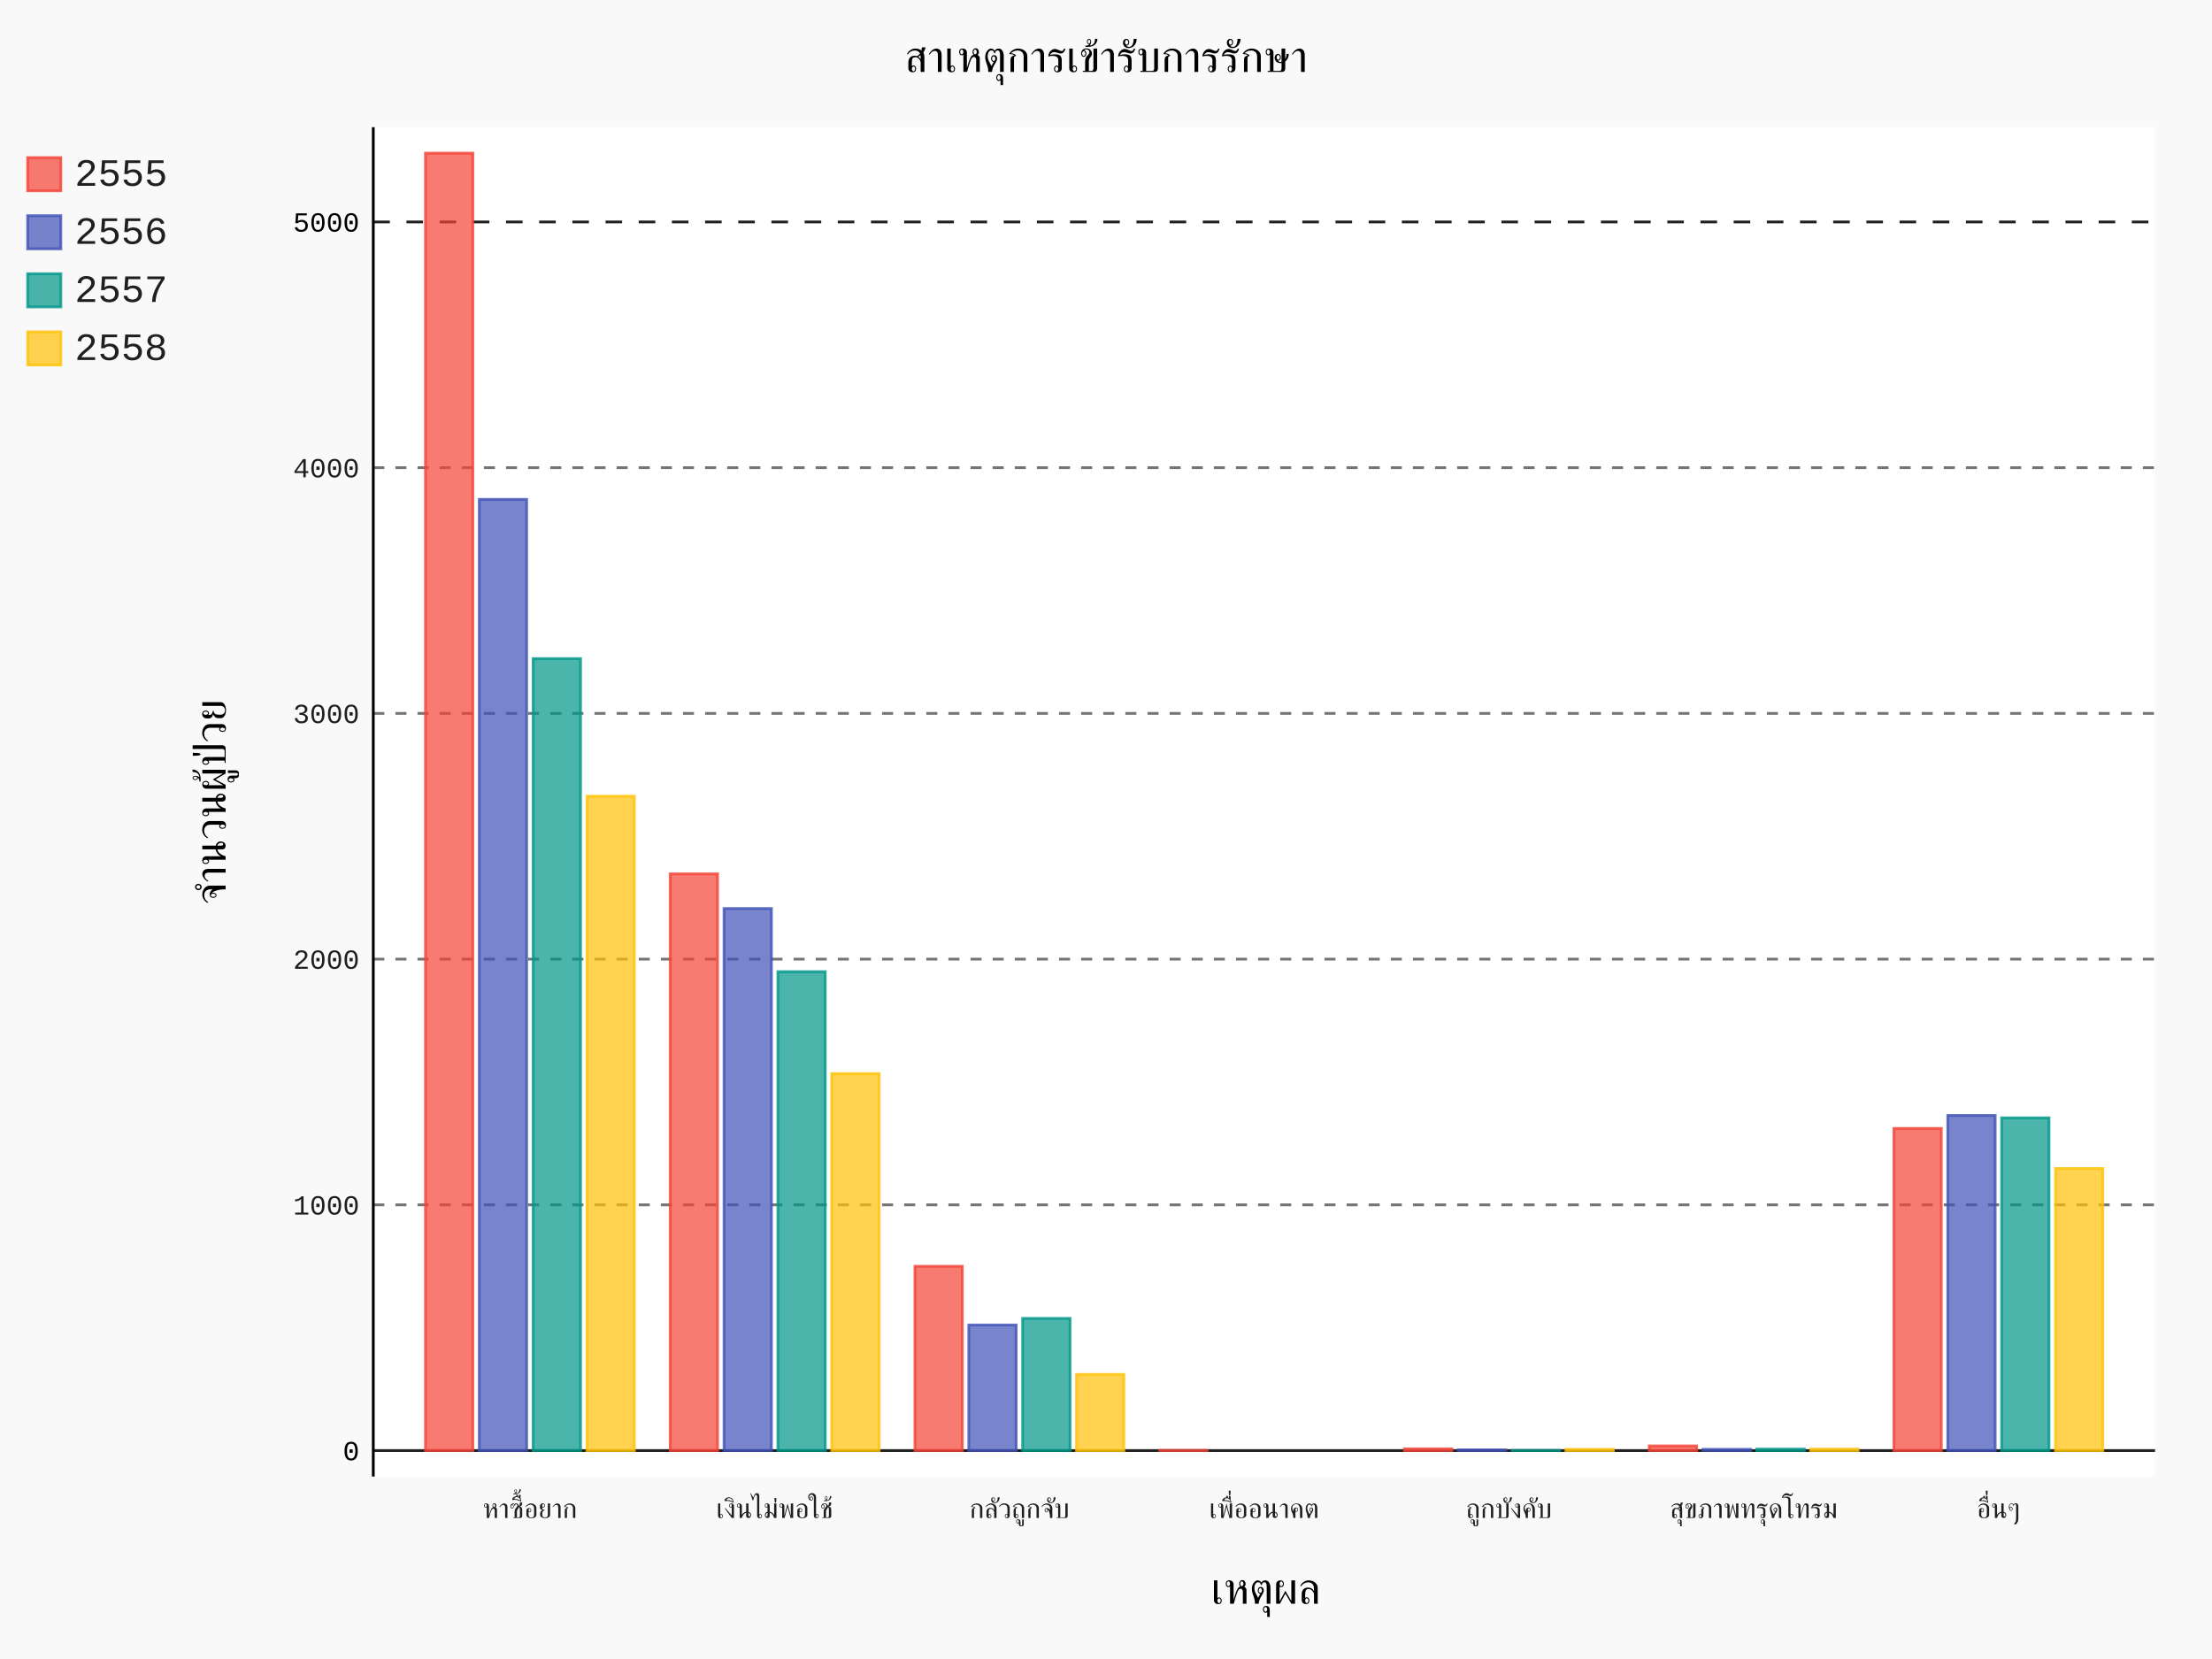
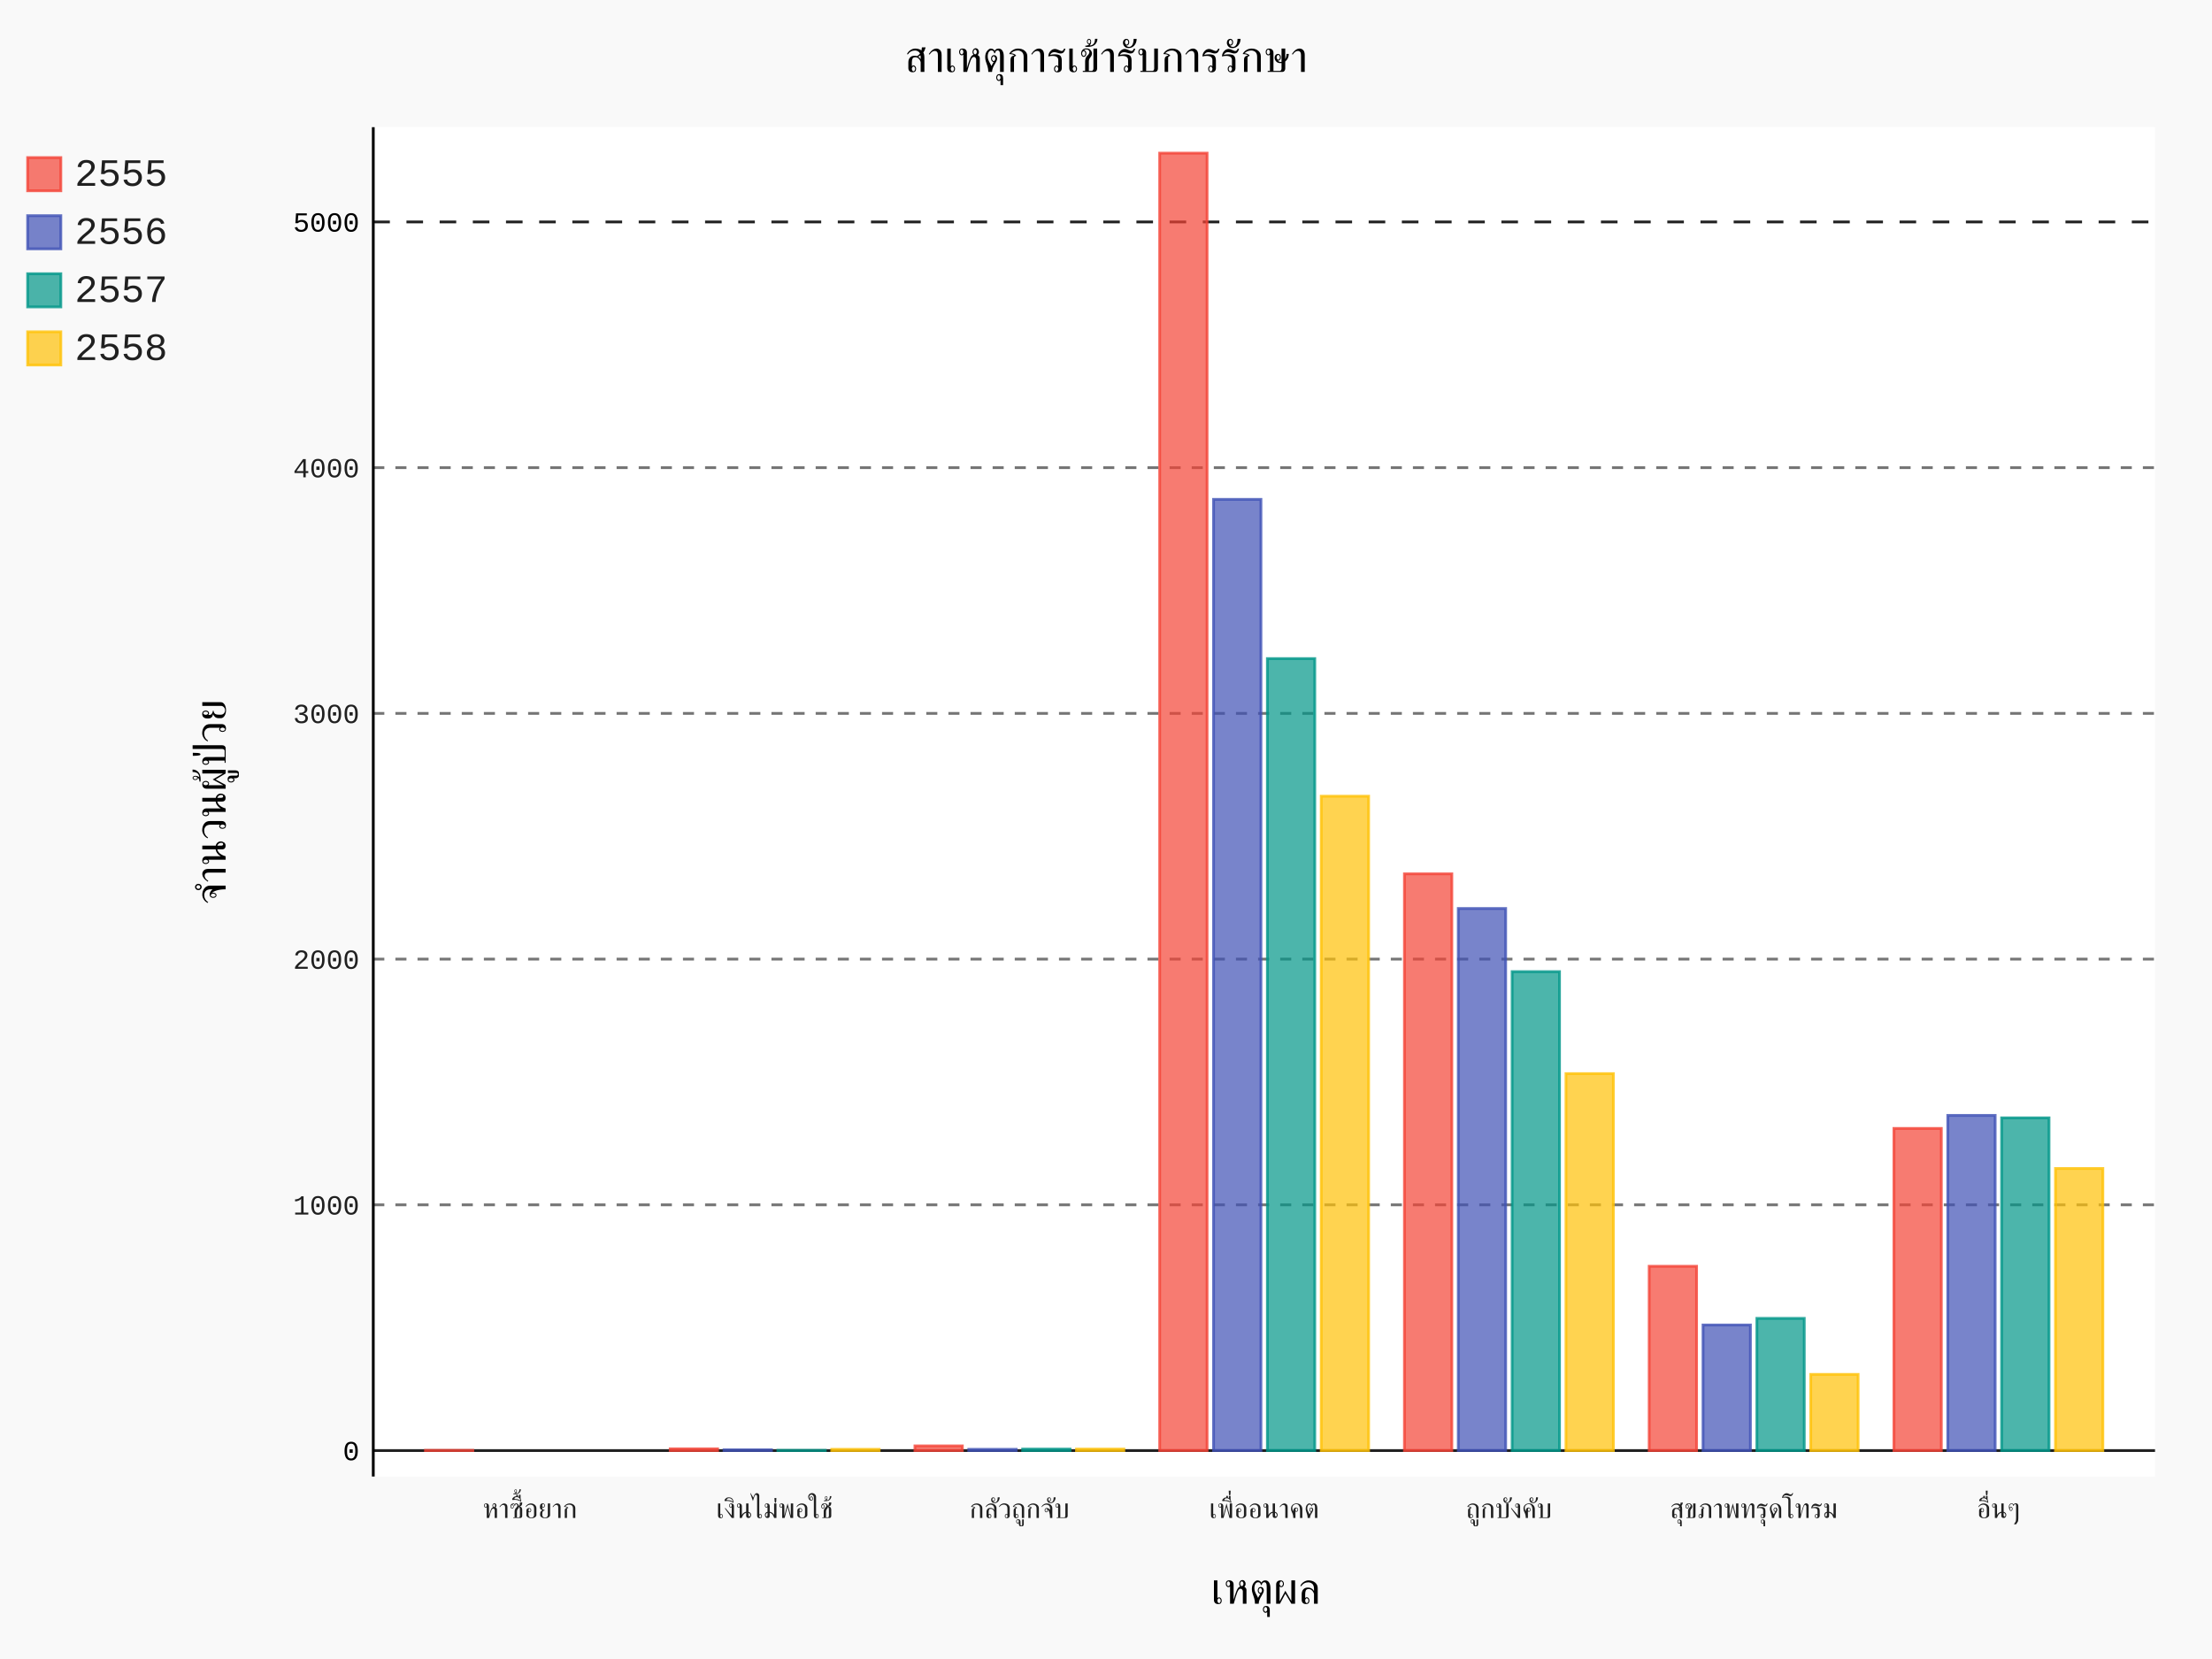
- <svg xmlns="http://www.w3.org/2000/svg" class="pygal-chart" id="chart-51f91d8b-f80a-40ae-a48e-58a75907d68b" viewBox="0 0 800 600">
+ <svg xmlns="http://www.w3.org/2000/svg" class="pygal-chart" id="chart-de66f269-c2d0-46c9-aca6-9d693c2ebfd9" viewBox="0 0 800 600">
  <defs>
-     <style type="text/css">#chart-51f91d8b-f80a-40ae-a48e-58a75907d68b{-webkit-user-select:none;-webkit-font-smoothing:antialiased;font-family:Consolas,"Liberation Mono",Menlo,Courier,monospace}#chart-51f91d8b-f80a-40ae-a48e-58a75907d68b .title{font-family:Consolas,"Liberation Mono",Menlo,Courier,monospace;font-size:16px}#chart-51f91d8b-f80a-40ae-a48e-58a75907d68b .legends .legend text{font-family:Consolas,"Liberation Mono",Menlo,Courier,monospace;font-size:14px}#chart-51f91d8b-f80a-40ae-a48e-58a75907d68b .axis text{font-family:Consolas,"Liberation Mono",Menlo,Courier,monospace;font-size:10px}#chart-51f91d8b-f80a-40ae-a48e-58a75907d68b .axis text.major{font-family:Consolas,"Liberation Mono",Menlo,Courier,monospace;font-size:10px}#chart-51f91d8b-f80a-40ae-a48e-58a75907d68b .text-overlay text.value{font-family:Consolas,"Liberation Mono",Menlo,Courier,monospace;font-size:16px}#chart-51f91d8b-f80a-40ae-a48e-58a75907d68b .text-overlay text.label{font-family:Consolas,"Liberation Mono",Menlo,Courier,monospace;font-size:10px}#chart-51f91d8b-f80a-40ae-a48e-58a75907d68b .tooltip{font-family:Consolas,"Liberation Mono",Menlo,Courier,monospace;font-size:14px}#chart-51f91d8b-f80a-40ae-a48e-58a75907d68b text.no_data{font-family:Consolas,"Liberation Mono",Menlo,Courier,monospace;font-size:64px}
- #chart-51f91d8b-f80a-40ae-a48e-58a75907d68b{background-color:rgba(249,249,249,1)}#chart-51f91d8b-f80a-40ae-a48e-58a75907d68b path,#chart-51f91d8b-f80a-40ae-a48e-58a75907d68b line,#chart-51f91d8b-f80a-40ae-a48e-58a75907d68b rect,#chart-51f91d8b-f80a-40ae-a48e-58a75907d68b circle{-webkit-transition:150ms;-moz-transition:150ms;transition:150ms}#chart-51f91d8b-f80a-40ae-a48e-58a75907d68b .graph &gt; .background{fill:rgba(249,249,249,1)}#chart-51f91d8b-f80a-40ae-a48e-58a75907d68b .plot &gt; .background{fill:rgba(255,255,255,1)}#chart-51f91d8b-f80a-40ae-a48e-58a75907d68b .graph{fill:rgba(0,0,0,.87)}#chart-51f91d8b-f80a-40ae-a48e-58a75907d68b text.no_data{fill:rgba(0,0,0,1)}#chart-51f91d8b-f80a-40ae-a48e-58a75907d68b .title{fill:rgba(0,0,0,1)}#chart-51f91d8b-f80a-40ae-a48e-58a75907d68b .legends .legend text{fill:rgba(0,0,0,.87)}#chart-51f91d8b-f80a-40ae-a48e-58a75907d68b .legends .legend:hover text{fill:rgba(0,0,0,1)}#chart-51f91d8b-f80a-40ae-a48e-58a75907d68b .axis .line{stroke:rgba(0,0,0,1)}#chart-51f91d8b-f80a-40ae-a48e-58a75907d68b .axis .guide.line{stroke:rgba(0,0,0,.54)}#chart-51f91d8b-f80a-40ae-a48e-58a75907d68b .axis .major.line{stroke:rgba(0,0,0,.87)}#chart-51f91d8b-f80a-40ae-a48e-58a75907d68b .axis text.major{fill:rgba(0,0,0,1)}#chart-51f91d8b-f80a-40ae-a48e-58a75907d68b .axis.y .guides:hover .guide.line,#chart-51f91d8b-f80a-40ae-a48e-58a75907d68b .line-graph .axis.x .guides:hover .guide.line,#chart-51f91d8b-f80a-40ae-a48e-58a75907d68b .stackedline-graph .axis.x .guides:hover .guide.line,#chart-51f91d8b-f80a-40ae-a48e-58a75907d68b .xy-graph .axis.x .guides:hover .guide.line{stroke:rgba(0,0,0,1)}#chart-51f91d8b-f80a-40ae-a48e-58a75907d68b .axis .guides:hover text{fill:rgba(0,0,0,1)}#chart-51f91d8b-f80a-40ae-a48e-58a75907d68b .reactive{fill-opacity:.7;stroke-opacity:.8}#chart-51f91d8b-f80a-40ae-a48e-58a75907d68b .ci{stroke:rgba(0,0,0,.87)}#chart-51f91d8b-f80a-40ae-a48e-58a75907d68b .reactive.active,#chart-51f91d8b-f80a-40ae-a48e-58a75907d68b .active .reactive{fill-opacity:.8;stroke-opacity:.9;stroke-width:4}#chart-51f91d8b-f80a-40ae-a48e-58a75907d68b .ci .reactive.active{stroke-width:1.5}#chart-51f91d8b-f80a-40ae-a48e-58a75907d68b .series text{fill:rgba(0,0,0,1)}#chart-51f91d8b-f80a-40ae-a48e-58a75907d68b .tooltip rect{fill:rgba(255,255,255,1);stroke:rgba(0,0,0,1);-webkit-transition:opacity 150ms;-moz-transition:opacity 150ms;transition:opacity 150ms}#chart-51f91d8b-f80a-40ae-a48e-58a75907d68b .tooltip .label{fill:rgba(0,0,0,.87)}#chart-51f91d8b-f80a-40ae-a48e-58a75907d68b .tooltip .label{fill:rgba(0,0,0,.87)}#chart-51f91d8b-f80a-40ae-a48e-58a75907d68b .tooltip .legend{font-size:.8em;fill:rgba(0,0,0,.54)}#chart-51f91d8b-f80a-40ae-a48e-58a75907d68b .tooltip .x_label{font-size:.6em;fill:rgba(0,0,0,1)}#chart-51f91d8b-f80a-40ae-a48e-58a75907d68b .tooltip .xlink{font-size:.5em;text-decoration:underline}#chart-51f91d8b-f80a-40ae-a48e-58a75907d68b .tooltip .value{font-size:1.5em}#chart-51f91d8b-f80a-40ae-a48e-58a75907d68b .bound{font-size:.5em}#chart-51f91d8b-f80a-40ae-a48e-58a75907d68b .max-value{font-size:.75em;fill:rgba(0,0,0,.54)}#chart-51f91d8b-f80a-40ae-a48e-58a75907d68b .map-element{fill:rgba(255,255,255,1);stroke:rgba(0,0,0,.54) !important}#chart-51f91d8b-f80a-40ae-a48e-58a75907d68b .map-element .reactive{fill-opacity:inherit;stroke-opacity:inherit}#chart-51f91d8b-f80a-40ae-a48e-58a75907d68b .color-0,#chart-51f91d8b-f80a-40ae-a48e-58a75907d68b .color-0 a:visited{stroke:#F44336;fill:#F44336}#chart-51f91d8b-f80a-40ae-a48e-58a75907d68b .color-1,#chart-51f91d8b-f80a-40ae-a48e-58a75907d68b .color-1 a:visited{stroke:#3F51B5;fill:#3F51B5}#chart-51f91d8b-f80a-40ae-a48e-58a75907d68b .color-2,#chart-51f91d8b-f80a-40ae-a48e-58a75907d68b .color-2 a:visited{stroke:#009688;fill:#009688}#chart-51f91d8b-f80a-40ae-a48e-58a75907d68b .color-3,#chart-51f91d8b-f80a-40ae-a48e-58a75907d68b .color-3 a:visited{stroke:#FFC107;fill:#FFC107}#chart-51f91d8b-f80a-40ae-a48e-58a75907d68b .text-overlay .color-0 text{fill:black}#chart-51f91d8b-f80a-40ae-a48e-58a75907d68b .text-overlay .color-1 text{fill:black}#chart-51f91d8b-f80a-40ae-a48e-58a75907d68b .text-overlay .color-2 text{fill:black}#chart-51f91d8b-f80a-40ae-a48e-58a75907d68b .text-overlay .color-3 text{fill:black}
- #chart-51f91d8b-f80a-40ae-a48e-58a75907d68b text.no_data{text-anchor:middle}#chart-51f91d8b-f80a-40ae-a48e-58a75907d68b .guide.line{fill:none}#chart-51f91d8b-f80a-40ae-a48e-58a75907d68b .centered{text-anchor:middle}#chart-51f91d8b-f80a-40ae-a48e-58a75907d68b .title{text-anchor:middle}#chart-51f91d8b-f80a-40ae-a48e-58a75907d68b .legends .legend text{fill-opacity:1}#chart-51f91d8b-f80a-40ae-a48e-58a75907d68b .axis.x text{text-anchor:middle}#chart-51f91d8b-f80a-40ae-a48e-58a75907d68b .axis.x:not(.web) text[transform]{text-anchor:start}#chart-51f91d8b-f80a-40ae-a48e-58a75907d68b .axis.x:not(.web) text[transform].backwards{text-anchor:end}#chart-51f91d8b-f80a-40ae-a48e-58a75907d68b .axis.y text{text-anchor:end}#chart-51f91d8b-f80a-40ae-a48e-58a75907d68b .axis.y text[transform].backwards{text-anchor:start}#chart-51f91d8b-f80a-40ae-a48e-58a75907d68b .axis.y2 text{text-anchor:start}#chart-51f91d8b-f80a-40ae-a48e-58a75907d68b .axis.y2 text[transform].backwards{text-anchor:end}#chart-51f91d8b-f80a-40ae-a48e-58a75907d68b .axis .guide.line{stroke-dasharray:4,4}#chart-51f91d8b-f80a-40ae-a48e-58a75907d68b .axis .major.guide.line{stroke-dasharray:6,6}#chart-51f91d8b-f80a-40ae-a48e-58a75907d68b .horizontal .axis.y .guide.line,#chart-51f91d8b-f80a-40ae-a48e-58a75907d68b .horizontal .axis.y2 .guide.line,#chart-51f91d8b-f80a-40ae-a48e-58a75907d68b .vertical .axis.x .guide.line{opacity:0}#chart-51f91d8b-f80a-40ae-a48e-58a75907d68b .horizontal .axis.always_show .guide.line,#chart-51f91d8b-f80a-40ae-a48e-58a75907d68b .vertical .axis.always_show .guide.line{opacity:1 !important}#chart-51f91d8b-f80a-40ae-a48e-58a75907d68b .axis.y .guides:hover .guide.line,#chart-51f91d8b-f80a-40ae-a48e-58a75907d68b .axis.y2 .guides:hover .guide.line,#chart-51f91d8b-f80a-40ae-a48e-58a75907d68b .axis.x .guides:hover .guide.line{opacity:1}#chart-51f91d8b-f80a-40ae-a48e-58a75907d68b .axis .guides:hover text{opacity:1}#chart-51f91d8b-f80a-40ae-a48e-58a75907d68b .nofill{fill:none}#chart-51f91d8b-f80a-40ae-a48e-58a75907d68b .subtle-fill{fill-opacity:.2}#chart-51f91d8b-f80a-40ae-a48e-58a75907d68b .dot{stroke-width:1px;fill-opacity:1}#chart-51f91d8b-f80a-40ae-a48e-58a75907d68b .dot.active{stroke-width:5px}#chart-51f91d8b-f80a-40ae-a48e-58a75907d68b .dot.negative{fill:transparent}#chart-51f91d8b-f80a-40ae-a48e-58a75907d68b text,#chart-51f91d8b-f80a-40ae-a48e-58a75907d68b tspan{stroke:none !important}#chart-51f91d8b-f80a-40ae-a48e-58a75907d68b .series text.active{opacity:1}#chart-51f91d8b-f80a-40ae-a48e-58a75907d68b .tooltip rect{fill-opacity:.95;stroke-width:.5}#chart-51f91d8b-f80a-40ae-a48e-58a75907d68b .tooltip text{fill-opacity:1}#chart-51f91d8b-f80a-40ae-a48e-58a75907d68b .showable{visibility:hidden}#chart-51f91d8b-f80a-40ae-a48e-58a75907d68b .showable.shown{visibility:visible}#chart-51f91d8b-f80a-40ae-a48e-58a75907d68b .gauge-background{fill:rgba(229,229,229,1);stroke:none}#chart-51f91d8b-f80a-40ae-a48e-58a75907d68b .bg-lines{stroke:rgba(249,249,249,1);stroke-width:2px}</style>
+     <style type="text/css">#chart-de66f269-c2d0-46c9-aca6-9d693c2ebfd9{-webkit-user-select:none;-webkit-font-smoothing:antialiased;font-family:Consolas,"Liberation Mono",Menlo,Courier,monospace}#chart-de66f269-c2d0-46c9-aca6-9d693c2ebfd9 .title{font-family:Consolas,"Liberation Mono",Menlo,Courier,monospace;font-size:16px}#chart-de66f269-c2d0-46c9-aca6-9d693c2ebfd9 .legends .legend text{font-family:Consolas,"Liberation Mono",Menlo,Courier,monospace;font-size:14px}#chart-de66f269-c2d0-46c9-aca6-9d693c2ebfd9 .axis text{font-family:Consolas,"Liberation Mono",Menlo,Courier,monospace;font-size:10px}#chart-de66f269-c2d0-46c9-aca6-9d693c2ebfd9 .axis text.major{font-family:Consolas,"Liberation Mono",Menlo,Courier,monospace;font-size:10px}#chart-de66f269-c2d0-46c9-aca6-9d693c2ebfd9 .text-overlay text.value{font-family:Consolas,"Liberation Mono",Menlo,Courier,monospace;font-size:16px}#chart-de66f269-c2d0-46c9-aca6-9d693c2ebfd9 .text-overlay text.label{font-family:Consolas,"Liberation Mono",Menlo,Courier,monospace;font-size:10px}#chart-de66f269-c2d0-46c9-aca6-9d693c2ebfd9 .tooltip{font-family:Consolas,"Liberation Mono",Menlo,Courier,monospace;font-size:14px}#chart-de66f269-c2d0-46c9-aca6-9d693c2ebfd9 text.no_data{font-family:Consolas,"Liberation Mono",Menlo,Courier,monospace;font-size:64px}
+ #chart-de66f269-c2d0-46c9-aca6-9d693c2ebfd9{background-color:rgba(249,249,249,1)}#chart-de66f269-c2d0-46c9-aca6-9d693c2ebfd9 path,#chart-de66f269-c2d0-46c9-aca6-9d693c2ebfd9 line,#chart-de66f269-c2d0-46c9-aca6-9d693c2ebfd9 rect,#chart-de66f269-c2d0-46c9-aca6-9d693c2ebfd9 circle{-webkit-transition:150ms;-moz-transition:150ms;transition:150ms}#chart-de66f269-c2d0-46c9-aca6-9d693c2ebfd9 .graph &gt; .background{fill:rgba(249,249,249,1)}#chart-de66f269-c2d0-46c9-aca6-9d693c2ebfd9 .plot &gt; .background{fill:rgba(255,255,255,1)}#chart-de66f269-c2d0-46c9-aca6-9d693c2ebfd9 .graph{fill:rgba(0,0,0,.87)}#chart-de66f269-c2d0-46c9-aca6-9d693c2ebfd9 text.no_data{fill:rgba(0,0,0,1)}#chart-de66f269-c2d0-46c9-aca6-9d693c2ebfd9 .title{fill:rgba(0,0,0,1)}#chart-de66f269-c2d0-46c9-aca6-9d693c2ebfd9 .legends .legend text{fill:rgba(0,0,0,.87)}#chart-de66f269-c2d0-46c9-aca6-9d693c2ebfd9 .legends .legend:hover text{fill:rgba(0,0,0,1)}#chart-de66f269-c2d0-46c9-aca6-9d693c2ebfd9 .axis .line{stroke:rgba(0,0,0,1)}#chart-de66f269-c2d0-46c9-aca6-9d693c2ebfd9 .axis .guide.line{stroke:rgba(0,0,0,.54)}#chart-de66f269-c2d0-46c9-aca6-9d693c2ebfd9 .axis .major.line{stroke:rgba(0,0,0,.87)}#chart-de66f269-c2d0-46c9-aca6-9d693c2ebfd9 .axis text.major{fill:rgba(0,0,0,1)}#chart-de66f269-c2d0-46c9-aca6-9d693c2ebfd9 .axis.y .guides:hover .guide.line,#chart-de66f269-c2d0-46c9-aca6-9d693c2ebfd9 .line-graph .axis.x .guides:hover .guide.line,#chart-de66f269-c2d0-46c9-aca6-9d693c2ebfd9 .stackedline-graph .axis.x .guides:hover .guide.line,#chart-de66f269-c2d0-46c9-aca6-9d693c2ebfd9 .xy-graph .axis.x .guides:hover .guide.line{stroke:rgba(0,0,0,1)}#chart-de66f269-c2d0-46c9-aca6-9d693c2ebfd9 .axis .guides:hover text{fill:rgba(0,0,0,1)}#chart-de66f269-c2d0-46c9-aca6-9d693c2ebfd9 .reactive{fill-opacity:.7;stroke-opacity:.8}#chart-de66f269-c2d0-46c9-aca6-9d693c2ebfd9 .ci{stroke:rgba(0,0,0,.87)}#chart-de66f269-c2d0-46c9-aca6-9d693c2ebfd9 .reactive.active,#chart-de66f269-c2d0-46c9-aca6-9d693c2ebfd9 .active .reactive{fill-opacity:.8;stroke-opacity:.9;stroke-width:4}#chart-de66f269-c2d0-46c9-aca6-9d693c2ebfd9 .ci .reactive.active{stroke-width:1.5}#chart-de66f269-c2d0-46c9-aca6-9d693c2ebfd9 .series text{fill:rgba(0,0,0,1)}#chart-de66f269-c2d0-46c9-aca6-9d693c2ebfd9 .tooltip rect{fill:rgba(255,255,255,1);stroke:rgba(0,0,0,1);-webkit-transition:opacity 150ms;-moz-transition:opacity 150ms;transition:opacity 150ms}#chart-de66f269-c2d0-46c9-aca6-9d693c2ebfd9 .tooltip .label{fill:rgba(0,0,0,.87)}#chart-de66f269-c2d0-46c9-aca6-9d693c2ebfd9 .tooltip .label{fill:rgba(0,0,0,.87)}#chart-de66f269-c2d0-46c9-aca6-9d693c2ebfd9 .tooltip .legend{font-size:.8em;fill:rgba(0,0,0,.54)}#chart-de66f269-c2d0-46c9-aca6-9d693c2ebfd9 .tooltip .x_label{font-size:.6em;fill:rgba(0,0,0,1)}#chart-de66f269-c2d0-46c9-aca6-9d693c2ebfd9 .tooltip .xlink{font-size:.5em;text-decoration:underline}#chart-de66f269-c2d0-46c9-aca6-9d693c2ebfd9 .tooltip .value{font-size:1.5em}#chart-de66f269-c2d0-46c9-aca6-9d693c2ebfd9 .bound{font-size:.5em}#chart-de66f269-c2d0-46c9-aca6-9d693c2ebfd9 .max-value{font-size:.75em;fill:rgba(0,0,0,.54)}#chart-de66f269-c2d0-46c9-aca6-9d693c2ebfd9 .map-element{fill:rgba(255,255,255,1);stroke:rgba(0,0,0,.54) !important}#chart-de66f269-c2d0-46c9-aca6-9d693c2ebfd9 .map-element .reactive{fill-opacity:inherit;stroke-opacity:inherit}#chart-de66f269-c2d0-46c9-aca6-9d693c2ebfd9 .color-0,#chart-de66f269-c2d0-46c9-aca6-9d693c2ebfd9 .color-0 a:visited{stroke:#F44336;fill:#F44336}#chart-de66f269-c2d0-46c9-aca6-9d693c2ebfd9 .color-1,#chart-de66f269-c2d0-46c9-aca6-9d693c2ebfd9 .color-1 a:visited{stroke:#3F51B5;fill:#3F51B5}#chart-de66f269-c2d0-46c9-aca6-9d693c2ebfd9 .color-2,#chart-de66f269-c2d0-46c9-aca6-9d693c2ebfd9 .color-2 a:visited{stroke:#009688;fill:#009688}#chart-de66f269-c2d0-46c9-aca6-9d693c2ebfd9 .color-3,#chart-de66f269-c2d0-46c9-aca6-9d693c2ebfd9 .color-3 a:visited{stroke:#FFC107;fill:#FFC107}#chart-de66f269-c2d0-46c9-aca6-9d693c2ebfd9 .text-overlay .color-0 text{fill:black}#chart-de66f269-c2d0-46c9-aca6-9d693c2ebfd9 .text-overlay .color-1 text{fill:black}#chart-de66f269-c2d0-46c9-aca6-9d693c2ebfd9 .text-overlay .color-2 text{fill:black}#chart-de66f269-c2d0-46c9-aca6-9d693c2ebfd9 .text-overlay .color-3 text{fill:black}
+ #chart-de66f269-c2d0-46c9-aca6-9d693c2ebfd9 text.no_data{text-anchor:middle}#chart-de66f269-c2d0-46c9-aca6-9d693c2ebfd9 .guide.line{fill:none}#chart-de66f269-c2d0-46c9-aca6-9d693c2ebfd9 .centered{text-anchor:middle}#chart-de66f269-c2d0-46c9-aca6-9d693c2ebfd9 .title{text-anchor:middle}#chart-de66f269-c2d0-46c9-aca6-9d693c2ebfd9 .legends .legend text{fill-opacity:1}#chart-de66f269-c2d0-46c9-aca6-9d693c2ebfd9 .axis.x text{text-anchor:middle}#chart-de66f269-c2d0-46c9-aca6-9d693c2ebfd9 .axis.x:not(.web) text[transform]{text-anchor:start}#chart-de66f269-c2d0-46c9-aca6-9d693c2ebfd9 .axis.x:not(.web) text[transform].backwards{text-anchor:end}#chart-de66f269-c2d0-46c9-aca6-9d693c2ebfd9 .axis.y text{text-anchor:end}#chart-de66f269-c2d0-46c9-aca6-9d693c2ebfd9 .axis.y text[transform].backwards{text-anchor:start}#chart-de66f269-c2d0-46c9-aca6-9d693c2ebfd9 .axis.y2 text{text-anchor:start}#chart-de66f269-c2d0-46c9-aca6-9d693c2ebfd9 .axis.y2 text[transform].backwards{text-anchor:end}#chart-de66f269-c2d0-46c9-aca6-9d693c2ebfd9 .axis .guide.line{stroke-dasharray:4,4}#chart-de66f269-c2d0-46c9-aca6-9d693c2ebfd9 .axis .major.guide.line{stroke-dasharray:6,6}#chart-de66f269-c2d0-46c9-aca6-9d693c2ebfd9 .horizontal .axis.y .guide.line,#chart-de66f269-c2d0-46c9-aca6-9d693c2ebfd9 .horizontal .axis.y2 .guide.line,#chart-de66f269-c2d0-46c9-aca6-9d693c2ebfd9 .vertical .axis.x .guide.line{opacity:0}#chart-de66f269-c2d0-46c9-aca6-9d693c2ebfd9 .horizontal .axis.always_show .guide.line,#chart-de66f269-c2d0-46c9-aca6-9d693c2ebfd9 .vertical .axis.always_show .guide.line{opacity:1 !important}#chart-de66f269-c2d0-46c9-aca6-9d693c2ebfd9 .axis.y .guides:hover .guide.line,#chart-de66f269-c2d0-46c9-aca6-9d693c2ebfd9 .axis.y2 .guides:hover .guide.line,#chart-de66f269-c2d0-46c9-aca6-9d693c2ebfd9 .axis.x .guides:hover .guide.line{opacity:1}#chart-de66f269-c2d0-46c9-aca6-9d693c2ebfd9 .axis .guides:hover text{opacity:1}#chart-de66f269-c2d0-46c9-aca6-9d693c2ebfd9 .nofill{fill:none}#chart-de66f269-c2d0-46c9-aca6-9d693c2ebfd9 .subtle-fill{fill-opacity:.2}#chart-de66f269-c2d0-46c9-aca6-9d693c2ebfd9 .dot{stroke-width:1px;fill-opacity:1}#chart-de66f269-c2d0-46c9-aca6-9d693c2ebfd9 .dot.active{stroke-width:5px}#chart-de66f269-c2d0-46c9-aca6-9d693c2ebfd9 .dot.negative{fill:transparent}#chart-de66f269-c2d0-46c9-aca6-9d693c2ebfd9 text,#chart-de66f269-c2d0-46c9-aca6-9d693c2ebfd9 tspan{stroke:none !important}#chart-de66f269-c2d0-46c9-aca6-9d693c2ebfd9 .series text.active{opacity:1}#chart-de66f269-c2d0-46c9-aca6-9d693c2ebfd9 .tooltip rect{fill-opacity:.95;stroke-width:.5}#chart-de66f269-c2d0-46c9-aca6-9d693c2ebfd9 .tooltip text{fill-opacity:1}#chart-de66f269-c2d0-46c9-aca6-9d693c2ebfd9 .showable{visibility:hidden}#chart-de66f269-c2d0-46c9-aca6-9d693c2ebfd9 .showable.shown{visibility:visible}#chart-de66f269-c2d0-46c9-aca6-9d693c2ebfd9 .gauge-background{fill:rgba(229,229,229,1);stroke:none}#chart-de66f269-c2d0-46c9-aca6-9d693c2ebfd9 .bg-lines{stroke:rgba(249,249,249,1);stroke-width:2px}</style>
  </defs>
  <g class="graph bar-graph vertical">
    <rect class="background" height="600" width="800" x="0" y="0" />
    <g class="plot" transform="translate(135, 46)">
      <rect class="background" height="488" width="644.4" x="0" y="0" />
      <g class="axis y">
        <g class="guides">
          <path class="axis major line" d="M0 478.615 h644.4" />
          <text class="major" x="-5" y="482.115">0</text>
        </g>
        <g class="guides">
          <path class="guide line" d="M0 389.746 h644.4" />
          <text class="" x="-5" y="393.246">1000</text>
        </g>
        <g class="guides">
          <path class="guide line" d="M0 300.876 h644.4" />
          <text class="" x="-5" y="304.376">2000</text>
        </g>
        <g class="guides">
          <path class="guide line" d="M0 212.007 h644.4" />
          <text class="" x="-5" y="215.507">3000</text>
        </g>
        <g class="guides">
          <path class="guide line" d="M0 123.138 h644.4" />
          <text class="" x="-5" y="126.638">4000</text>
        </g>
        <g class="guides">
          <path class="major guide line" d="M0 34.268 h644.4" />
          <text class="major" x="-5" y="37.768">5000</text>
        </g>
      </g>
      <g class="axis x">
        <path class="line" d="M0 0 v488" />
        <g class="guides">
          <path class="guide line" d="M56.651 0 v488" />
          <text class="" x="56.651" y="503.0">หาซื้อยาก</text>
        </g>
        <g class="guides">
          <path class="guide line" d="M145.167 0 v488" />
          <text class="" x="145.167" y="503.0">เงินไม่พอใช้</text>
        </g>
        <g class="guides">
          <path class="guide line" d="M233.684 0 v488" />
          <text class="" x="233.684" y="503.0">กลัวถูกจับ</text>
        </g>
        <g class="guides">
          <path class="guide line" d="M322.2 0 v488" />
          <text class="" x="322.2" y="503.0">เพื่ออนาคต</text>
        </g>
        <g class="guides">
          <path class="guide line" d="M410.716 0 v488" />
          <text class="" x="410.716" y="503.0">ถูกบังคับ</text>
        </g>
        <g class="guides">
          <path class="guide line" d="M499.233 0 v488" />
          <text class="" x="499.233" y="503.0">สุขภาพทรุดโทรม</text>
        </g>
        <g class="guides">
          <path class="guide line" d="M587.749 0 v488" />
          <text class="" x="587.749" y="503.0">อื่นๆ</text>
        </g>
      </g>
      <g class="series serie-0 color-0">
        <g class="bars">
          <g class="bar">
-             <rect class="rect reactive tooltip-trigger" height="469.231" rx="0" ry="0" width="17.137" x="18.872" y="9.385" />
-           </g>
-           <g class="bar">
-             <rect class="rect reactive tooltip-trigger" height="208.577" rx="0" ry="0" width="17.137" x="107.388" y="270.039" />
-           </g>
-           <g class="bar">
-             <rect class="rect reactive tooltip-trigger" height="66.652" rx="0" ry="0" width="17.137" x="195.905" y="411.963" />
-           </g>
-           <g class="bar">
-             <rect class="rect reactive tooltip-trigger" height="0.089" rx="0" ry="0" width="17.137" x="284.421" y="478.527" />
-           </g>
-           <g class="bar">
-             <rect class="rect reactive tooltip-trigger" height="0.622" rx="0" ry="0" width="17.137" x="372.938" y="477.993" />
-           </g>
-           <g class="bar">
-             <rect class="rect reactive tooltip-trigger" height="1.689" rx="0" ry="0" width="17.137" x="461.454" y="476.927" />
+             <rect class="rect reactive tooltip-trigger" height="0.089" rx="0" ry="0" width="17.137" x="18.872" y="478.527" />
+           </g>
+           <g class="bar">
+             <rect class="rect reactive tooltip-trigger" height="0.622" rx="0" ry="0" width="17.137" x="107.388" y="477.993" />
+           </g>
+           <g class="bar">
+             <rect class="rect reactive tooltip-trigger" height="1.689" rx="0" ry="0" width="17.137" x="195.905" y="476.927" />
+           </g>
+           <g class="bar">
+             <rect class="rect reactive tooltip-trigger" height="469.231" rx="0" ry="0" width="17.137" x="284.421" y="9.385" />
+           </g>
+           <g class="bar">
+             <rect class="rect reactive tooltip-trigger" height="208.577" rx="0" ry="0" width="17.137" x="372.938" y="270.039" />
+           </g>
+           <g class="bar">
+             <rect class="rect reactive tooltip-trigger" height="66.652" rx="0" ry="0" width="17.137" x="461.454" y="411.963" />
          </g>
          <g class="bar">
            <rect class="rect reactive tooltip-trigger" height="116.508" rx="0" ry="0" width="17.137" x="549.971" y="362.108" />
          </g>
        </g>
      </g>
      <g class="series serie-1 color-1">
        <g class="bars">
          <g class="bar">
-             <rect class="rect reactive tooltip-trigger" height="344.014" rx="0" ry="0" width="17.137" x="38.345" y="134.602" />
-           </g>
-           <g class="bar">
-             <rect class="rect reactive tooltip-trigger" height="196.046" rx="0" ry="0" width="17.137" x="126.862" y="282.569" />
-           </g>
-           <g class="bar">
-             <rect class="rect reactive tooltip-trigger" height="45.412" rx="0" ry="0" width="17.137" x="215.378" y="433.203" />
-           </g>
-           <g class="bar">
-             <rect class="rect reactive tooltip-trigger" height="0.0" rx="0" ry="0" width="17.137" x="303.895" y="478.615" />
-           </g>
-           <g class="bar">
-             <rect class="rect reactive tooltip-trigger" height="0.267" rx="0" ry="0" width="17.137" x="392.411" y="478.349" />
-           </g>
-           <g class="bar">
-             <rect class="rect reactive tooltip-trigger" height="0.444" rx="0" ry="0" width="17.137" x="480.928" y="478.171" />
+             <rect class="rect reactive tooltip-trigger" height="0.0" rx="0" ry="0" width="17.137" x="38.345" y="478.615" />
+           </g>
+           <g class="bar">
+             <rect class="rect reactive tooltip-trigger" height="0.267" rx="0" ry="0" width="17.137" x="126.862" y="478.349" />
+           </g>
+           <g class="bar">
+             <rect class="rect reactive tooltip-trigger" height="0.444" rx="0" ry="0" width="17.137" x="215.378" y="478.171" />
+           </g>
+           <g class="bar">
+             <rect class="rect reactive tooltip-trigger" height="344.014" rx="0" ry="0" width="17.137" x="303.895" y="134.602" />
+           </g>
+           <g class="bar">
+             <rect class="rect reactive tooltip-trigger" height="196.046" rx="0" ry="0" width="17.137" x="392.411" y="282.569" />
+           </g>
+           <g class="bar">
+             <rect class="rect reactive tooltip-trigger" height="45.412" rx="0" ry="0" width="17.137" x="480.928" y="433.203" />
          </g>
          <g class="bar">
            <rect class="rect reactive tooltip-trigger" height="121.218" rx="0" ry="0" width="17.137" x="569.444" y="357.397" />
          </g>
        </g>
      </g>
      <g class="series serie-2 color-2">
        <g class="bars">
          <g class="bar">
-             <rect class="rect reactive tooltip-trigger" height="286.426" rx="0" ry="0" width="17.137" x="57.819" y="192.189" />
-           </g>
-           <g class="bar">
-             <rect class="rect reactive tooltip-trigger" height="173.207" rx="0" ry="0" width="17.137" x="146.335" y="305.409" />
-           </g>
-           <g class="bar">
-             <rect class="rect reactive tooltip-trigger" height="47.812" rx="0" ry="0" width="17.137" x="234.852" y="430.804" />
-           </g>
-           <g class="bar">
-             <rect class="rect reactive tooltip-trigger" height="0.0" rx="0" ry="0" width="17.137" x="323.368" y="478.615" />
-           </g>
-           <g class="bar">
-             <rect class="rect reactive tooltip-trigger" height="0.089" rx="0" ry="0" width="17.137" x="411.885" y="478.527" />
-           </g>
-           <g class="bar">
-             <rect class="rect reactive tooltip-trigger" height="0.533" rx="0" ry="0" width="17.137" x="500.401" y="478.082" />
+             <rect class="rect reactive tooltip-trigger" height="0.0" rx="0" ry="0" width="17.137" x="57.819" y="478.615" />
+           </g>
+           <g class="bar">
+             <rect class="rect reactive tooltip-trigger" height="0.089" rx="0" ry="0" width="17.137" x="146.335" y="478.527" />
+           </g>
+           <g class="bar">
+             <rect class="rect reactive tooltip-trigger" height="0.533" rx="0" ry="0" width="17.137" x="234.852" y="478.082" />
+           </g>
+           <g class="bar">
+             <rect class="rect reactive tooltip-trigger" height="286.426" rx="0" ry="0" width="17.137" x="323.368" y="192.189" />
+           </g>
+           <g class="bar">
+             <rect class="rect reactive tooltip-trigger" height="173.207" rx="0" ry="0" width="17.137" x="411.885" y="305.409" />
+           </g>
+           <g class="bar">
+             <rect class="rect reactive tooltip-trigger" height="47.812" rx="0" ry="0" width="17.137" x="500.401" y="430.804" />
          </g>
          <g class="bar">
            <rect class="rect reactive tooltip-trigger" height="120.329" rx="0" ry="0" width="17.137" x="588.918" y="358.286" />
          </g>
        </g>
      </g>
      <g class="series serie-3 color-3">
        <g class="bars">
          <g class="bar">
-             <rect class="rect reactive tooltip-trigger" height="236.659" rx="0" ry="0" width="17.137" x="77.293" y="241.956" />
-           </g>
-           <g class="bar">
-             <rect class="rect reactive tooltip-trigger" height="136.326" rx="0" ry="0" width="17.137" x="165.809" y="342.29" />
-           </g>
-           <g class="bar">
-             <rect class="rect reactive tooltip-trigger" height="27.55" rx="0" ry="0" width="17.137" x="254.326" y="451.066" />
-           </g>
-           <g class="bar">
-             <rect class="rect reactive tooltip-trigger" height="0.0" rx="0" ry="0" width="17.137" x="342.842" y="478.615" />
-           </g>
-           <g class="bar">
-             <rect class="rect reactive tooltip-trigger" height="0.444" rx="0" ry="0" width="17.137" x="431.359" y="478.171" />
-           </g>
-           <g class="bar">
-             <rect class="rect reactive tooltip-trigger" height="0.533" rx="0" ry="0" width="17.137" x="519.875" y="478.082" />
+             <rect class="rect reactive tooltip-trigger" height="0.0" rx="0" ry="0" width="17.137" x="77.293" y="478.615" />
+           </g>
+           <g class="bar">
+             <rect class="rect reactive tooltip-trigger" height="0.444" rx="0" ry="0" width="17.137" x="165.809" y="478.171" />
+           </g>
+           <g class="bar">
+             <rect class="rect reactive tooltip-trigger" height="0.533" rx="0" ry="0" width="17.137" x="254.326" y="478.082" />
+           </g>
+           <g class="bar">
+             <rect class="rect reactive tooltip-trigger" height="236.659" rx="0" ry="0" width="17.137" x="342.842" y="241.956" />
+           </g>
+           <g class="bar">
+             <rect class="rect reactive tooltip-trigger" height="136.326" rx="0" ry="0" width="17.137" x="431.359" y="342.29" />
+           </g>
+           <g class="bar">
+             <rect class="rect reactive tooltip-trigger" height="27.55" rx="0" ry="0" width="17.137" x="519.875" y="451.066" />
          </g>
          <g class="bar">
            <rect class="rect reactive tooltip-trigger" height="102.022" rx="0" ry="0" width="17.137" x="608.391" y="376.593" />
          </g>
        </g>
      </g>
    </g>
    <g class="titles">
      <text class="title plot_title" x="400.0" y="26">สาเหตุการเข้ารับการรักษา</text>
      <text class="title" x="457.8" y="580">เหตุผล</text>
      <text class="title" transform="rotate(-90 55.6 290)" x="55.6" y="316.0">จำนวนผู้ป่วย</text>
    </g>
    <g class="plot overlay" transform="translate(135, 46)">
      <g class="series serie-0 color-0" />
      <g class="series serie-1 color-1" />
      <g class="series serie-2 color-2" />
      <g class="series serie-3 color-3" />
    </g>
    <g class="plot text-overlay" transform="translate(135, 46)">
      <g class="series serie-0 color-0" />
      <g class="series serie-1 color-1" />
      <g class="series serie-2 color-2" />
      <g class="series serie-3 color-3" />
    </g>
    <g class="plot tooltip-overlay" transform="translate(135, 46)">
      <g class="tooltip" style="opacity: 0" transform="translate(0 0)">
        <rect class="tooltip-box" height="0" rx="0" ry="0" width="0" />
        <g class="text" />
      </g>
    </g>
    <g class="legends" transform="translate(10, 56)">
      <g class="legend reactive activate-serie" id="activate-serie-0">
        <rect class="color-0 reactive" height="12" width="12" x="0.0" y="1.0" />
        <text x="17.0" y="11.2">2555</text>
      </g>
      <g class="legend reactive activate-serie" id="activate-serie-1">
        <rect class="color-1 reactive" height="12" width="12" x="0.0" y="22.0" />
        <text x="17.0" y="32.2">2556</text>
      </g>
      <g class="legend reactive activate-serie" id="activate-serie-2">
        <rect class="color-2 reactive" height="12" width="12" x="0.0" y="43.0" />
        <text x="17.0" y="53.2">2557</text>
      </g>
      <g class="legend reactive activate-serie" id="activate-serie-3">
        <rect class="color-3 reactive" height="12" width="12" x="0.0" y="64.0" />
        <text x="17.0" y="74.2">2558</text>
      </g>
    </g>
    <g class="legends" transform="translate(790, 56)" />
  </g>
</svg>
